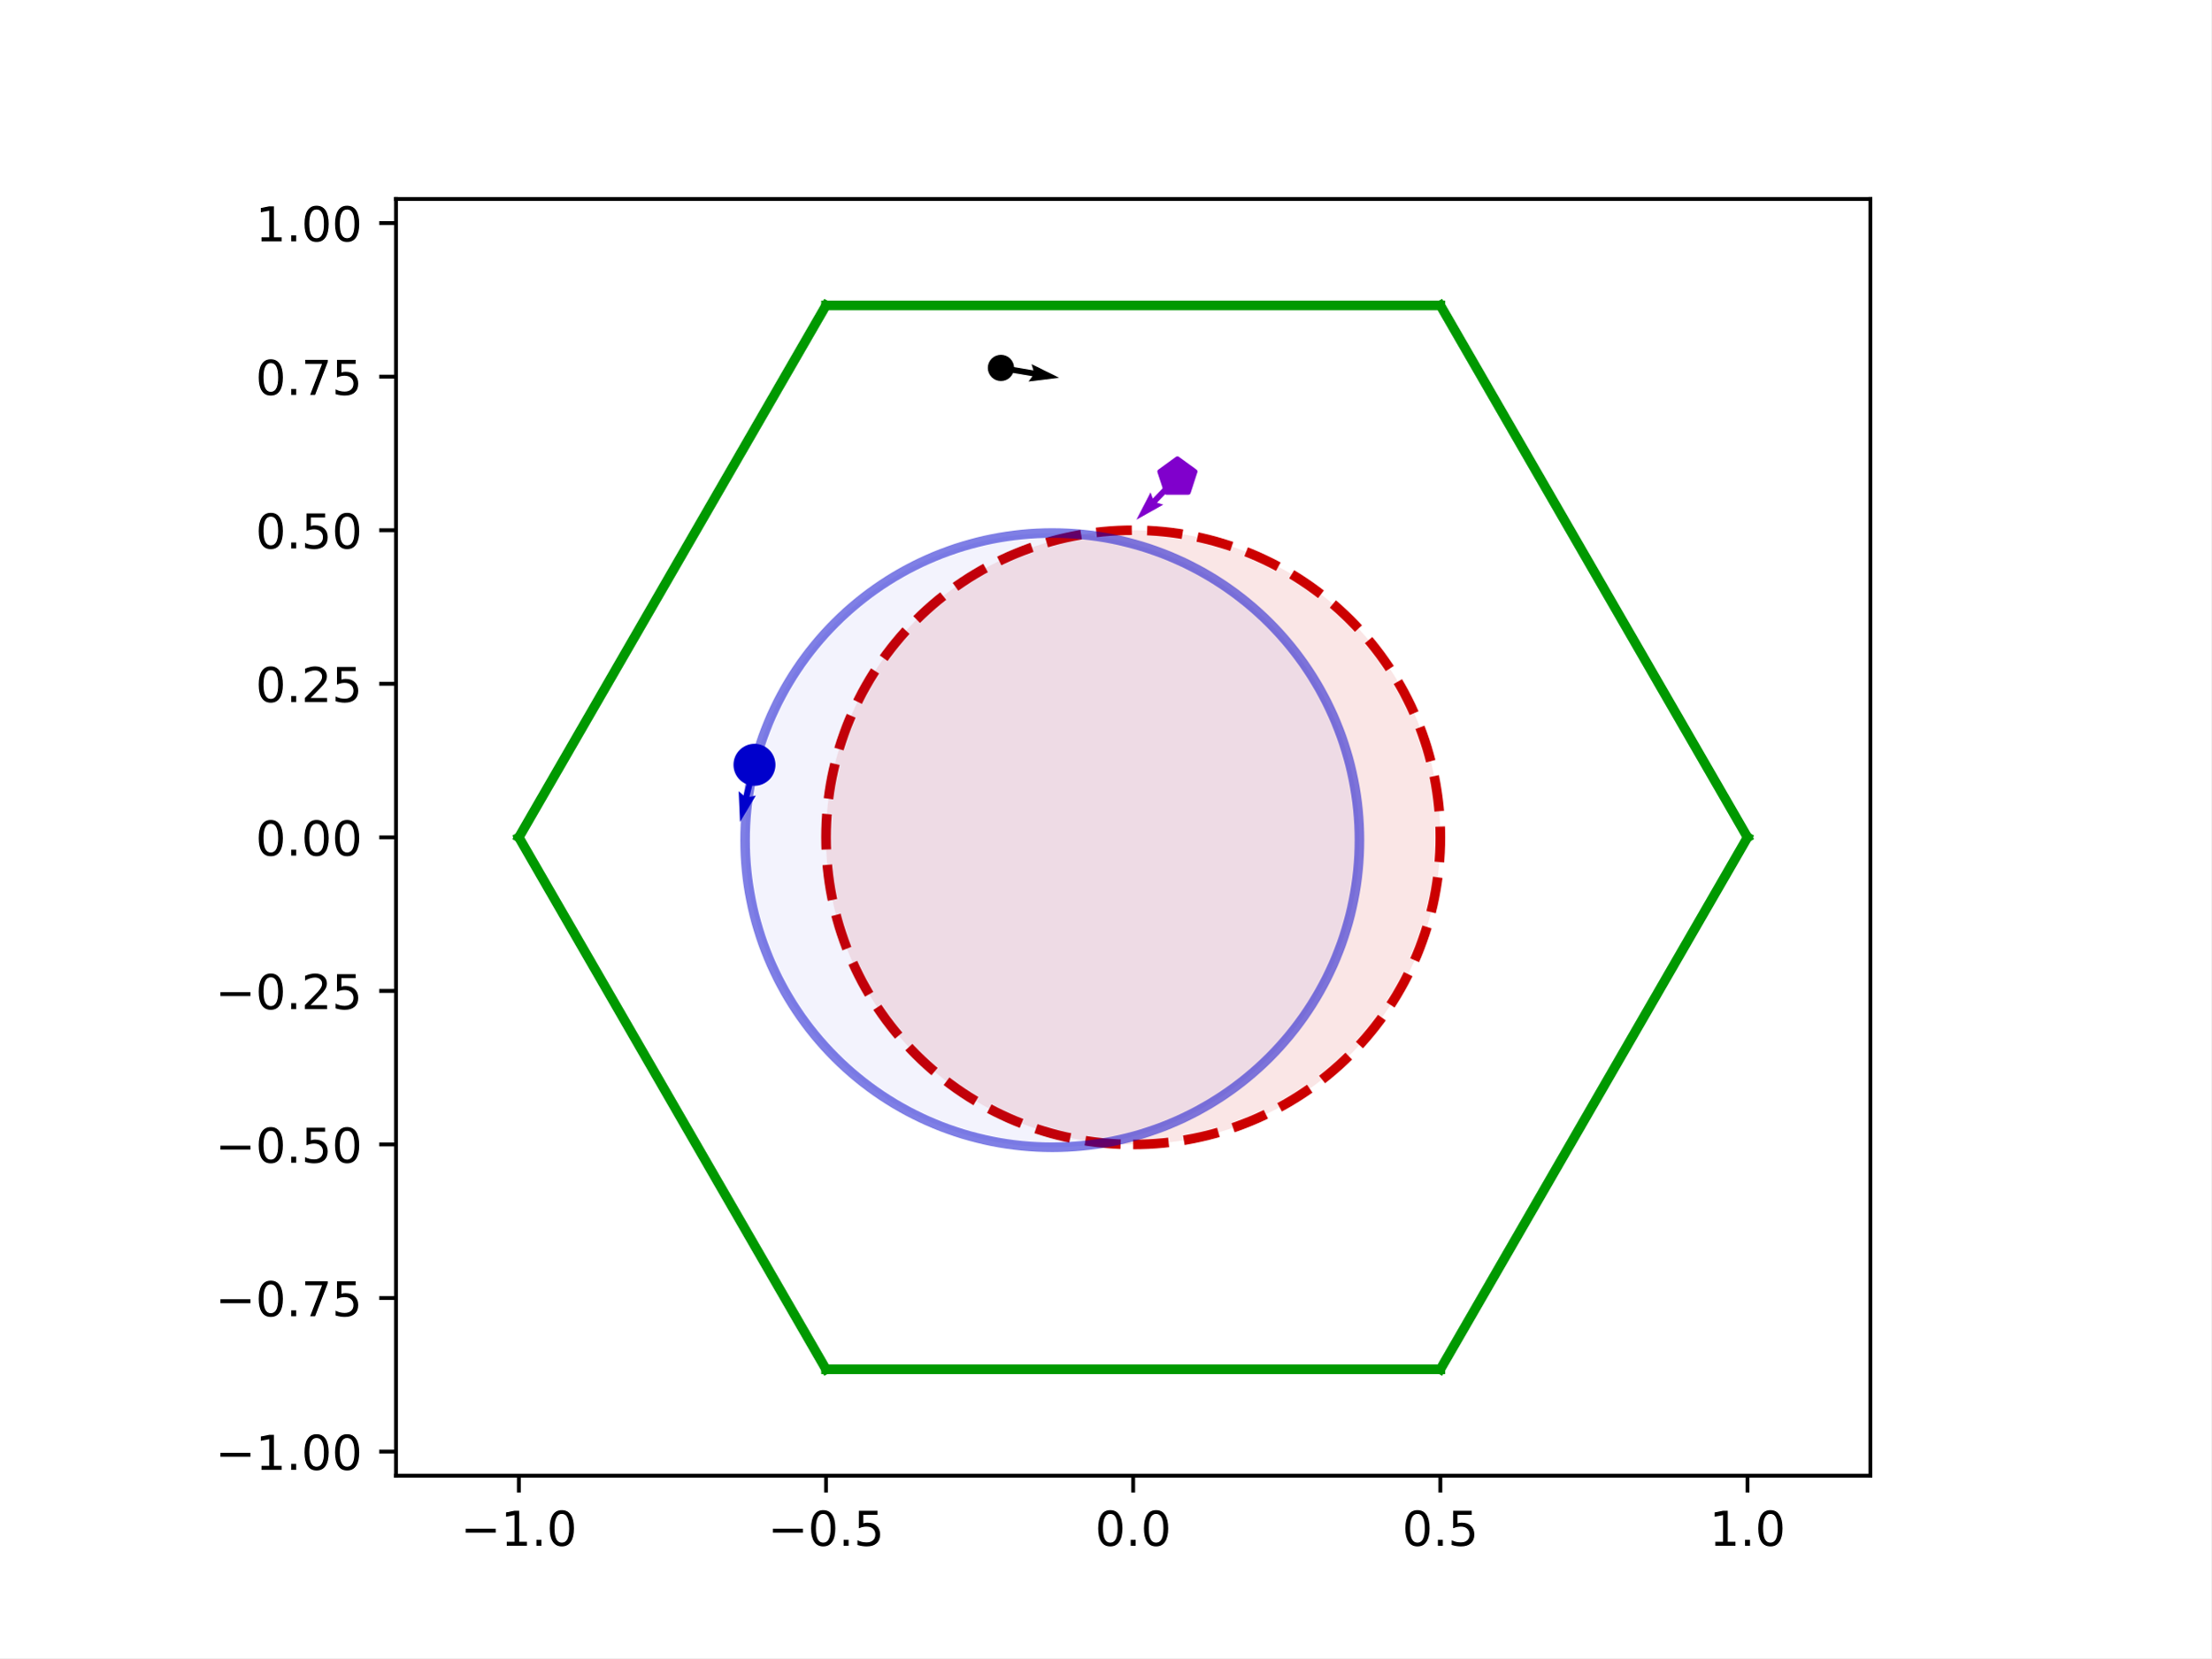
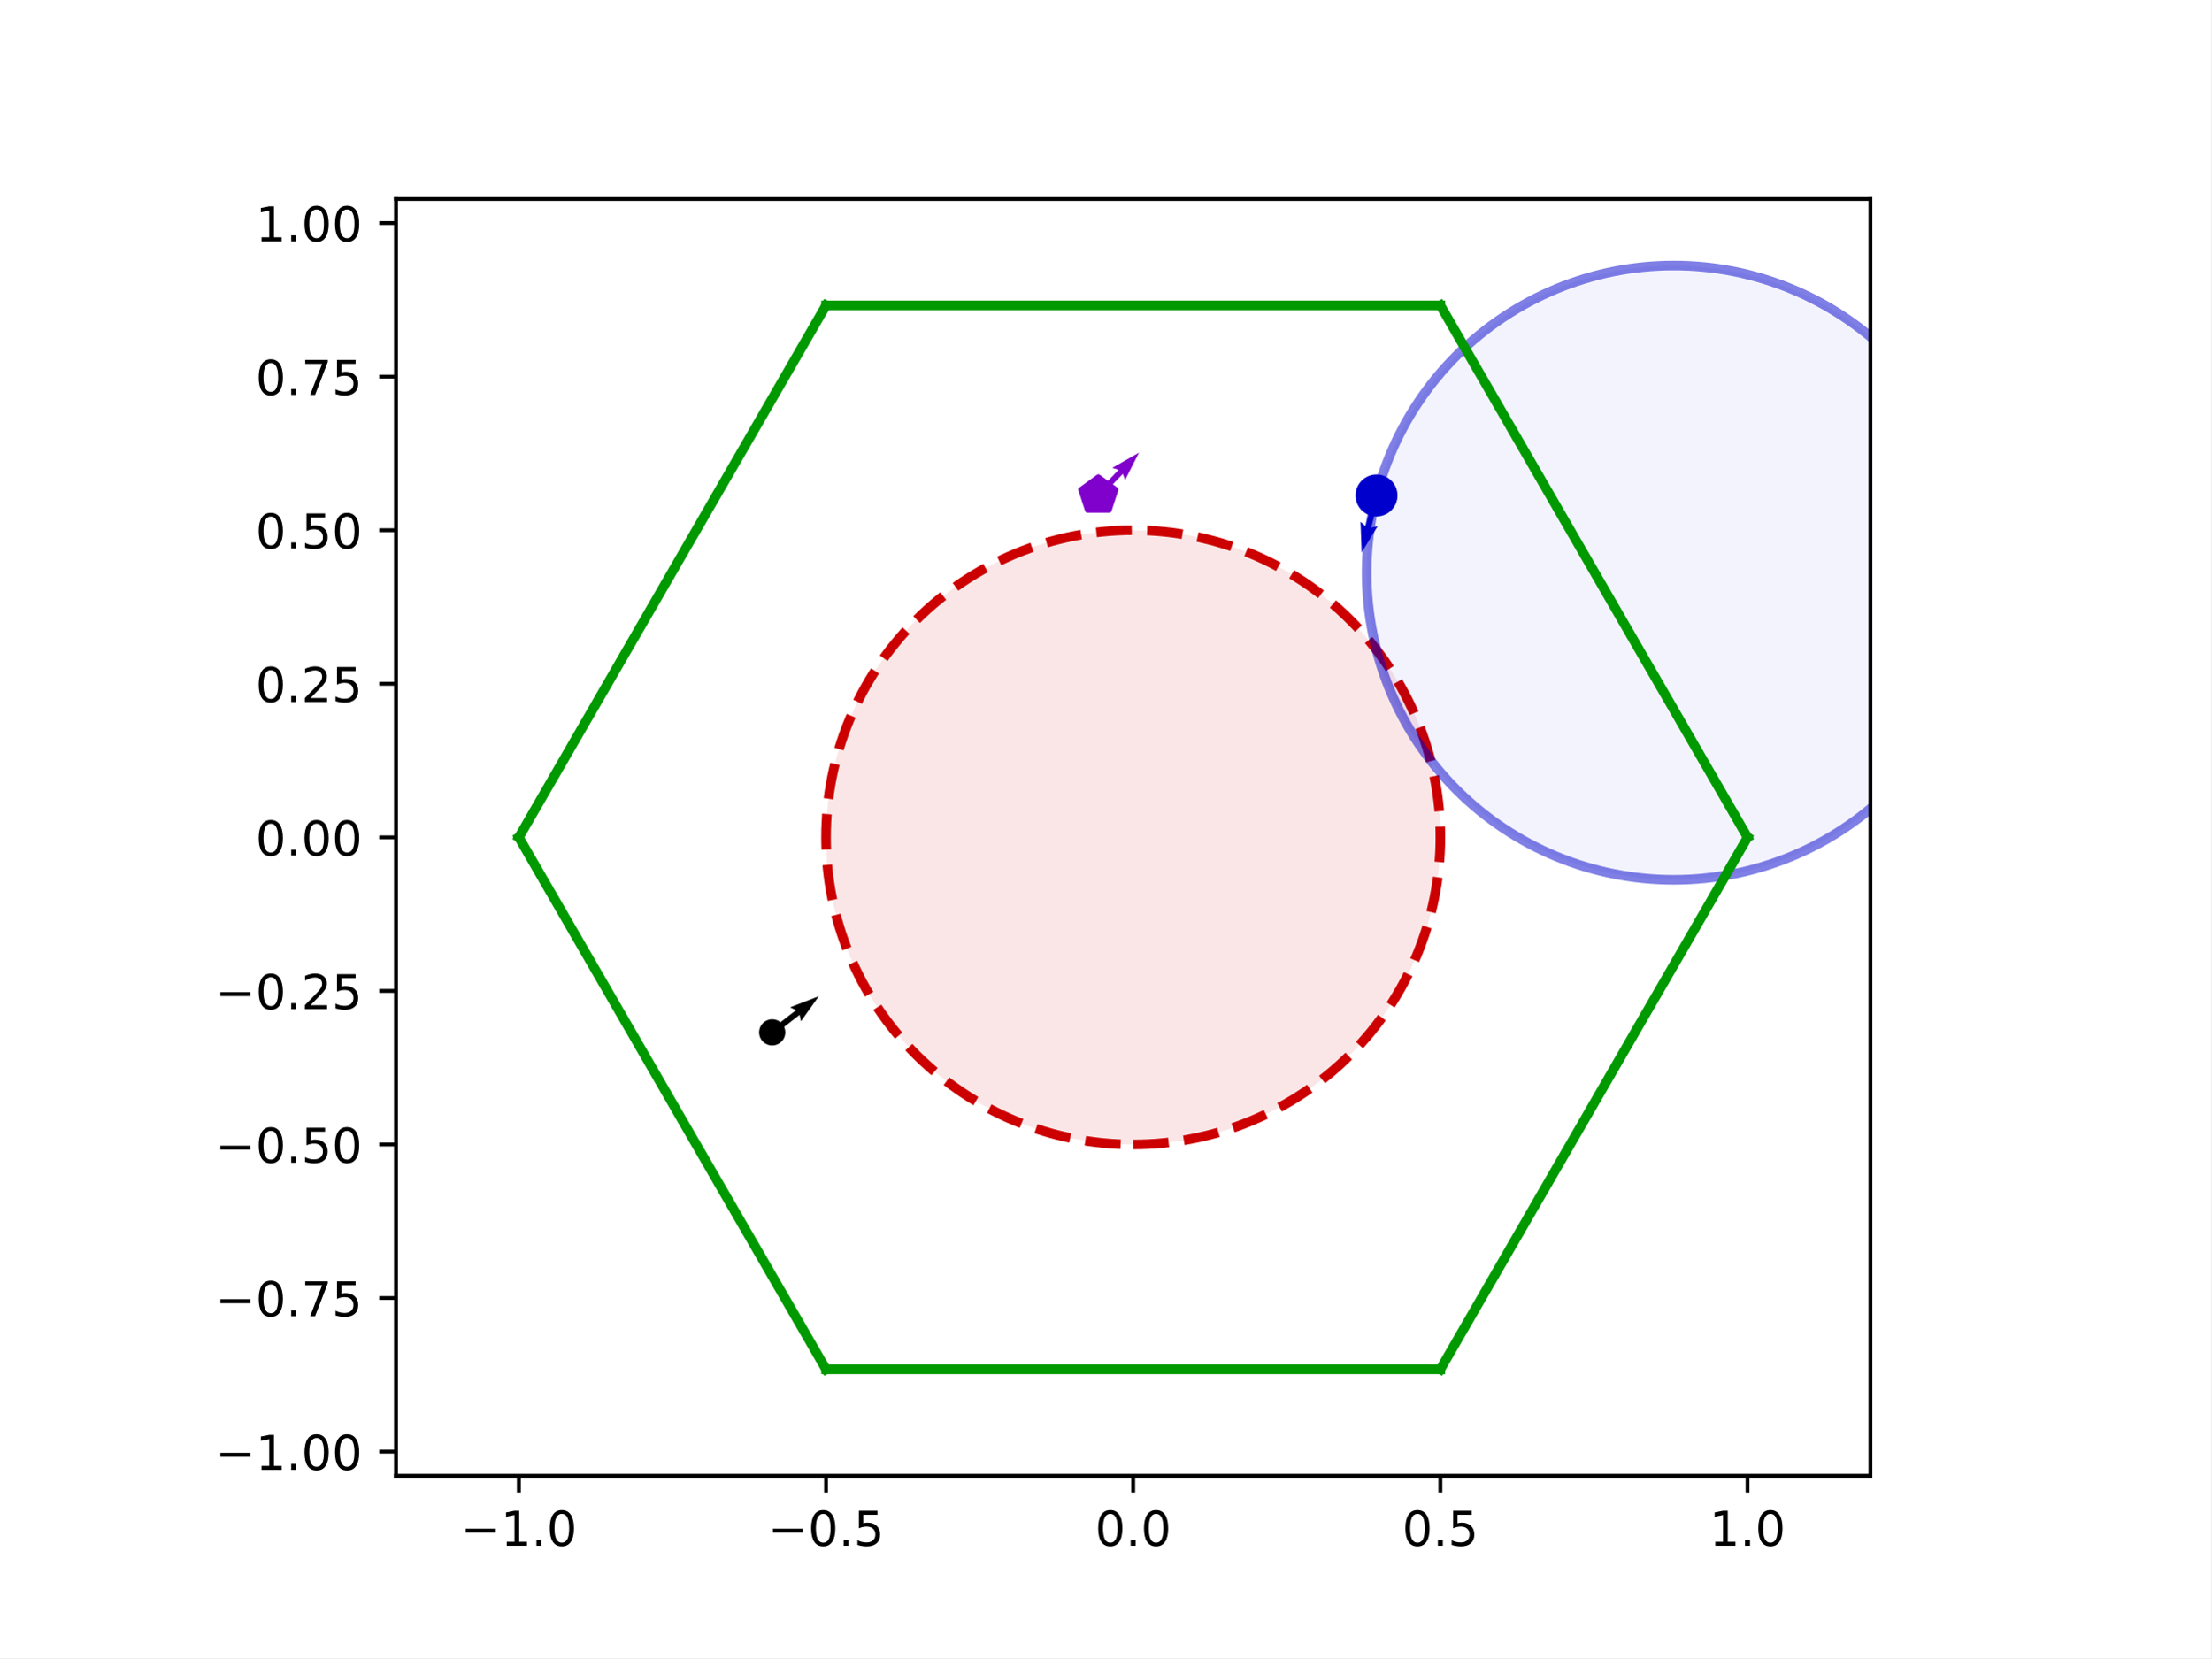
<svg xmlns="http://www.w3.org/2000/svg" xmlns:xlink="http://www.w3.org/1999/xlink" height="345.6pt" version="1.1" viewBox="0 0 460.8 345.6" width="460.8pt">
  <defs>
    <style type="text/css">
*{stroke-linecap:butt;stroke-linejoin:round;}
  </style>
  </defs>
  <g id="figure_1">
    <g id="patch_1">
      <path d="M 0 345.6  L 460.8 345.6  L 460.8 0  L 0 0  z " style="fill:#ffffff;" />
    </g>
    <g id="axes_1">
      <g id="patch_2">
        <path d="M 82.52 307.584  L 389.8 307.584  L 389.8 41.472  L 82.52 41.472  z " style="fill:#ffffff;" />
      </g>
      <g id="patch_3">
-         <path clip-path="url(#p68f5be04bb)" d="M 236.16 238.545  C 253.137 238.545 269.422 231.799 281.427 219.795  C 293.431 207.79 300.177 191.505 300.177 174.528  C 300.177 157.551 293.431 141.266 281.427 129.261  C 269.422 117.257 253.137 110.511 236.16 110.511  C 219.183 110.511 202.898 117.257 190.893 129.261  C 178.889 141.266 172.143 157.551 172.143 174.528  C 172.143 191.505 178.889 207.79 190.893 219.795  C 202.898 231.799 219.183 238.545 236.16 238.545  z " style="fill:#cc0000;fill-opacity:0.1;stroke:#cc0000;stroke-dasharray:7.4,3.2;stroke-dashoffset:0;stroke-linejoin:miter;stroke-width:2;" />
+         <path clip-path="url(#p4f90741e18)" d="M 236.16 238.545  C 253.137 238.545 269.422 231.799 281.427 219.795  C 293.431 207.79 300.177 191.505 300.177 174.528  C 300.177 157.551 293.431 141.266 281.427 129.261  C 269.422 117.257 253.137 110.511 236.16 110.511  C 219.183 110.511 202.898 117.257 190.893 129.261  C 178.889 141.266 172.143 157.551 172.143 174.528  C 172.143 191.505 178.889 207.79 190.893 219.795  C 202.898 231.799 219.183 238.545 236.16 238.545  z " style="fill:#cc0000;fill-opacity:0.1;stroke:#cc0000;stroke-dasharray:7.4,3.2;stroke-dashoffset:0;stroke-linejoin:miter;stroke-width:2;" />
      </g>
      <g id="patch_4">
-         <path clip-path="url(#p68f5be04bb)" d="M 219.293 239.131  C 236.27 239.131 252.555 232.385 264.559 220.381  C 276.564 208.376 283.31 192.091 283.31 175.114  C 283.31 158.137 276.564 141.852 264.559 129.847  C 252.555 117.843 236.27 111.097 219.293 111.097  C 202.316 111.097 186.031 117.843 174.026 129.847  C 162.022 141.852 155.276 158.137 155.276 175.114  C 155.276 192.091 162.022 208.376 174.026 220.381  C 186.031 232.385 202.316 239.131 219.293 239.131  z " style="fill:#0000cc;fill-opacity:0.05;stroke:#0000cc;stroke-linejoin:miter;stroke-opacity:0.5;stroke-width:2;" />
+         <path clip-path="url(#p4f90741e18)" d="M 348.828 183.38  C 365.806 183.38 382.09 176.635 394.095 164.63  C 406.1 152.625 412.845 136.341 412.845 119.364  C 412.845 102.386 406.1 86.102 394.095 74.097  C 382.09 62.092 365.806 55.347 348.828 55.347  C 331.851 55.347 315.567 62.092 303.562 74.097  C 291.557 86.102 284.812 102.386 284.812 119.364  C 284.812 136.341 291.557 152.625 303.562 164.63  C 315.567 176.635 331.851 183.38 348.828 183.38  z " style="fill:#0000cc;fill-opacity:0.05;stroke:#0000cc;stroke-linejoin:miter;stroke-opacity:0.5;stroke-width:2;" />
      </g>
      <g id="matplotlib.axis_1">
        <g id="xtick_1">
          <g id="line2d_1">
            <defs>
-               <path d="M 0 0  L 0 3.5  " id="mb0b2a10440" style="stroke:#000000;stroke-width:0.8;" />
-             </defs>
-             <g>
-               <use style="stroke:#000000;stroke-width:0.8;" x="108.127" xlink:href="#mb0b2a10440" y="307.584" />
+               <path d="M 0 0  L 0 3.5  " id="mfa941bc05e" style="stroke:#000000;stroke-width:0.8;" />
+             </defs>
+             <g>
+               <use style="stroke:#000000;stroke-width:0.8;" x="108.127" xlink:href="#mfa941bc05e" y="307.584" />
            </g>
          </g>
          <g id="text_1">
            <defs>
              <path d="M 10.594 35.5  L 73.188 35.5  L 73.188 27.203  L 10.594 27.203  z " id="DejaVuSans-8722" />
              <path d="M 12.406 8.297  L 28.516 8.297  L 28.516 63.922  L 10.984 60.406  L 10.984 69.391  L 28.422 72.906  L 38.281 72.906  L 38.281 8.297  L 54.391 8.297  L 54.391 0  L 12.406 0  z " id="DejaVuSans-49" />
              <path d="M 10.688 12.406  L 21 12.406  L 21 0  L 10.688 0  z " id="DejaVuSans-46" />
              <path d="M 31.781 66.406  Q 24.172 66.406 20.328 58.906  Q 16.5 51.422 16.5 36.375  Q 16.5 21.391 20.328 13.891  Q 24.172 6.391 31.781 6.391  Q 39.453 6.391 43.281 13.891  Q 47.125 21.391 47.125 36.375  Q 47.125 51.422 43.281 58.906  Q 39.453 66.406 31.781 66.406  z M 31.781 74.219  Q 44.047 74.219 50.516 64.516  Q 56.984 54.828 56.984 36.375  Q 56.984 17.969 50.516 8.266  Q 44.047 -1.422 31.781 -1.422  Q 19.531 -1.422 13.062 8.266  Q 6.594 17.969 6.594 36.375  Q 6.594 54.828 13.062 64.516  Q 19.531 74.219 31.781 74.219  z " id="DejaVuSans-48" />
            </defs>
            <g transform="translate(95.9854 322.1824)scale(0.1 -0.1)">
              <use xlink:href="#DejaVuSans-8722" />
              <use x="83.789" xlink:href="#DejaVuSans-49" />
              <use x="147.412" xlink:href="#DejaVuSans-46" />
              <use x="179.199" xlink:href="#DejaVuSans-48" />
            </g>
          </g>
        </g>
        <g id="xtick_2">
          <g id="line2d_2">
            <g>
-               <use style="stroke:#000000;stroke-width:0.8;" x="172.143" xlink:href="#mb0b2a10440" y="307.584" />
+               <use style="stroke:#000000;stroke-width:0.8;" x="172.143" xlink:href="#mfa941bc05e" y="307.584" />
            </g>
          </g>
          <g id="text_2">
            <defs>
              <path d="M 10.797 72.906  L 49.516 72.906  L 49.516 64.594  L 19.828 64.594  L 19.828 46.734  Q 21.969 47.469 24.109 47.828  Q 26.266 48.188 28.422 48.188  Q 40.625 48.188 47.75 41.5  Q 54.891 34.812 54.891 23.391  Q 54.891 11.625 47.562 5.094  Q 40.234 -1.422 26.906 -1.422  Q 22.312 -1.422 17.547 -0.641  Q 12.797 0.141 7.719 1.703  L 7.719 11.625  Q 12.109 9.234 16.797 8.062  Q 21.484 6.891 26.703 6.891  Q 35.156 6.891 40.078 11.328  Q 45.016 15.766 45.016 23.391  Q 45.016 31 40.078 35.438  Q 35.156 39.891 26.703 39.891  Q 22.75 39.891 18.812 39.016  Q 14.891 38.141 10.797 36.281  z " id="DejaVuSans-53" />
            </defs>
            <g transform="translate(160.002 322.1824)scale(0.1 -0.1)">
              <use xlink:href="#DejaVuSans-8722" />
              <use x="83.789" xlink:href="#DejaVuSans-48" />
              <use x="147.412" xlink:href="#DejaVuSans-46" />
              <use x="179.199" xlink:href="#DejaVuSans-53" />
            </g>
          </g>
        </g>
        <g id="xtick_3">
          <g id="line2d_3">
            <g>
-               <use style="stroke:#000000;stroke-width:0.8;" x="236.16" xlink:href="#mb0b2a10440" y="307.584" />
+               <use style="stroke:#000000;stroke-width:0.8;" x="236.16" xlink:href="#mfa941bc05e" y="307.584" />
            </g>
          </g>
          <g id="text_3">
            <g transform="translate(228.2084 322.1824)scale(0.1 -0.1)">
              <use xlink:href="#DejaVuSans-48" />
              <use x="63.623" xlink:href="#DejaVuSans-46" />
              <use x="95.41" xlink:href="#DejaVuSans-48" />
            </g>
          </g>
        </g>
        <g id="xtick_4">
          <g id="line2d_4">
            <g>
-               <use style="stroke:#000000;stroke-width:0.8;" x="300.177" xlink:href="#mb0b2a10440" y="307.584" />
+               <use style="stroke:#000000;stroke-width:0.8;" x="300.177" xlink:href="#mfa941bc05e" y="307.584" />
            </g>
          </g>
          <g id="text_4">
            <g transform="translate(292.225 322.1824)scale(0.1 -0.1)">
              <use xlink:href="#DejaVuSans-48" />
              <use x="63.623" xlink:href="#DejaVuSans-46" />
              <use x="95.41" xlink:href="#DejaVuSans-53" />
            </g>
          </g>
        </g>
        <g id="xtick_5">
          <g id="line2d_5">
            <g>
-               <use style="stroke:#000000;stroke-width:0.8;" x="364.193" xlink:href="#mb0b2a10440" y="307.584" />
+               <use style="stroke:#000000;stroke-width:0.8;" x="364.193" xlink:href="#mfa941bc05e" y="307.584" />
            </g>
          </g>
          <g id="text_5">
            <g transform="translate(356.2416 322.1824)scale(0.1 -0.1)">
              <use xlink:href="#DejaVuSans-49" />
              <use x="63.623" xlink:href="#DejaVuSans-46" />
              <use x="95.41" xlink:href="#DejaVuSans-48" />
            </g>
          </g>
        </g>
      </g>
      <g id="matplotlib.axis_2">
        <g id="ytick_1">
          <g id="line2d_6">
            <defs>
-               <path d="M 0 0  L -3.5 0  " id="m64ee3f3029" style="stroke:#000000;stroke-width:0.8;" />
-             </defs>
-             <g>
-               <use style="stroke:#000000;stroke-width:0.8;" x="82.52" xlink:href="#m64ee3f3029" y="302.561" />
+               <path d="M 0 0  L -3.5 0  " id="ma6b040e7d9" style="stroke:#000000;stroke-width:0.8;" />
+             </defs>
+             <g>
+               <use style="stroke:#000000;stroke-width:0.8;" x="82.52" xlink:href="#ma6b040e7d9" y="302.561" />
            </g>
          </g>
          <g id="text_6">
            <g transform="translate(44.87485 306.3604)scale(0.1 -0.1)">
              <use xlink:href="#DejaVuSans-8722" />
              <use x="83.789" xlink:href="#DejaVuSans-49" />
              <use x="147.412" xlink:href="#DejaVuSans-46" />
              <use x="179.199" xlink:href="#DejaVuSans-48" />
              <use x="242.822" xlink:href="#DejaVuSans-48" />
            </g>
          </g>
        </g>
        <g id="ytick_2">
          <g id="line2d_7">
            <g>
-               <use style="stroke:#000000;stroke-width:0.8;" x="82.52" xlink:href="#m64ee3f3029" y="270.553" />
+               <use style="stroke:#000000;stroke-width:0.8;" x="82.52" xlink:href="#ma6b040e7d9" y="270.553" />
            </g>
          </g>
          <g id="text_7">
            <defs>
              <path d="M 8.203 72.906  L 55.078 72.906  L 55.078 68.703  L 28.609 0  L 18.312 0  L 43.219 64.594  L 8.203 64.594  z " id="DejaVuSans-55" />
            </defs>
            <g transform="translate(44.87485 274.3521)scale(0.1 -0.1)">
              <use xlink:href="#DejaVuSans-8722" />
              <use x="83.789" xlink:href="#DejaVuSans-48" />
              <use x="147.412" xlink:href="#DejaVuSans-46" />
              <use x="179.199" xlink:href="#DejaVuSans-55" />
              <use x="242.822" xlink:href="#DejaVuSans-53" />
            </g>
          </g>
        </g>
        <g id="ytick_3">
          <g id="line2d_8">
            <g>
-               <use style="stroke:#000000;stroke-width:0.8;" x="82.52" xlink:href="#m64ee3f3029" y="238.545" />
+               <use style="stroke:#000000;stroke-width:0.8;" x="82.52" xlink:href="#ma6b040e7d9" y="238.545" />
            </g>
          </g>
          <g id="text_8">
            <g transform="translate(44.87485 242.3438)scale(0.1 -0.1)">
              <use xlink:href="#DejaVuSans-8722" />
              <use x="83.789" xlink:href="#DejaVuSans-48" />
              <use x="147.412" xlink:href="#DejaVuSans-46" />
              <use x="179.199" xlink:href="#DejaVuSans-53" />
              <use x="242.822" xlink:href="#DejaVuSans-48" />
            </g>
          </g>
        </g>
        <g id="ytick_4">
          <g id="line2d_9">
            <g>
-               <use style="stroke:#000000;stroke-width:0.8;" x="82.52" xlink:href="#m64ee3f3029" y="206.536" />
+               <use style="stroke:#000000;stroke-width:0.8;" x="82.52" xlink:href="#ma6b040e7d9" y="206.536" />
            </g>
          </g>
          <g id="text_9">
            <defs>
              <path d="M 19.188 8.297  L 53.609 8.297  L 53.609 0  L 7.328 0  L 7.328 8.297  Q 12.938 14.109 22.625 23.891  Q 32.328 33.688 34.812 36.531  Q 39.547 41.844 41.422 45.531  Q 43.312 49.219 43.312 52.781  Q 43.312 58.594 39.234 62.25  Q 35.156 65.922 28.609 65.922  Q 23.969 65.922 18.812 64.312  Q 13.672 62.703 7.812 59.422  L 7.812 69.391  Q 13.766 71.781 18.938 73  Q 24.125 74.219 28.422 74.219  Q 39.75 74.219 46.484 68.547  Q 53.219 62.891 53.219 53.422  Q 53.219 48.922 51.531 44.891  Q 49.859 40.875 45.406 35.406  Q 44.188 33.984 37.641 27.219  Q 31.109 20.453 19.188 8.297  z " id="DejaVuSans-50" />
            </defs>
            <g transform="translate(44.87485 210.3355)scale(0.1 -0.1)">
              <use xlink:href="#DejaVuSans-8722" />
              <use x="83.789" xlink:href="#DejaVuSans-48" />
              <use x="147.412" xlink:href="#DejaVuSans-46" />
              <use x="179.199" xlink:href="#DejaVuSans-50" />
              <use x="242.822" xlink:href="#DejaVuSans-53" />
            </g>
          </g>
        </g>
        <g id="ytick_5">
          <g id="line2d_10">
            <g>
-               <use style="stroke:#000000;stroke-width:0.8;" x="82.52" xlink:href="#m64ee3f3029" y="174.528" />
+               <use style="stroke:#000000;stroke-width:0.8;" x="82.52" xlink:href="#ma6b040e7d9" y="174.528" />
            </g>
          </g>
          <g id="text_10">
            <g transform="translate(53.25454 178.3272)scale(0.1 -0.1)">
              <use xlink:href="#DejaVuSans-48" />
              <use x="63.623" xlink:href="#DejaVuSans-46" />
              <use x="95.41" xlink:href="#DejaVuSans-48" />
              <use x="159.033" xlink:href="#DejaVuSans-48" />
            </g>
          </g>
        </g>
        <g id="ytick_6">
          <g id="line2d_11">
            <g>
-               <use style="stroke:#000000;stroke-width:0.8;" x="82.52" xlink:href="#m64ee3f3029" y="142.52" />
+               <use style="stroke:#000000;stroke-width:0.8;" x="82.52" xlink:href="#ma6b040e7d9" y="142.52" />
            </g>
          </g>
          <g id="text_11">
            <g transform="translate(53.25454 146.3189)scale(0.1 -0.1)">
              <use xlink:href="#DejaVuSans-48" />
              <use x="63.623" xlink:href="#DejaVuSans-46" />
              <use x="95.41" xlink:href="#DejaVuSans-50" />
              <use x="159.033" xlink:href="#DejaVuSans-53" />
            </g>
          </g>
        </g>
        <g id="ytick_7">
          <g id="line2d_12">
            <g>
-               <use style="stroke:#000000;stroke-width:0.8;" x="82.52" xlink:href="#m64ee3f3029" y="110.511" />
+               <use style="stroke:#000000;stroke-width:0.8;" x="82.52" xlink:href="#ma6b040e7d9" y="110.511" />
            </g>
          </g>
          <g id="text_12">
            <g transform="translate(53.25454 114.3106)scale(0.1 -0.1)">
              <use xlink:href="#DejaVuSans-48" />
              <use x="63.623" xlink:href="#DejaVuSans-46" />
              <use x="95.41" xlink:href="#DejaVuSans-53" />
              <use x="159.033" xlink:href="#DejaVuSans-48" />
            </g>
          </g>
        </g>
        <g id="ytick_8">
          <g id="line2d_13">
            <g>
-               <use style="stroke:#000000;stroke-width:0.8;" x="82.52" xlink:href="#m64ee3f3029" y="78.503" />
+               <use style="stroke:#000000;stroke-width:0.8;" x="82.52" xlink:href="#ma6b040e7d9" y="78.503" />
            </g>
          </g>
          <g id="text_13">
            <g transform="translate(53.25454 82.30232)scale(0.1 -0.1)">
              <use xlink:href="#DejaVuSans-48" />
              <use x="63.623" xlink:href="#DejaVuSans-46" />
              <use x="95.41" xlink:href="#DejaVuSans-55" />
              <use x="159.033" xlink:href="#DejaVuSans-53" />
            </g>
          </g>
        </g>
        <g id="ytick_9">
          <g id="line2d_14">
            <g>
-               <use style="stroke:#000000;stroke-width:0.8;" x="82.52" xlink:href="#m64ee3f3029" y="46.495" />
+               <use style="stroke:#000000;stroke-width:0.8;" x="82.52" xlink:href="#ma6b040e7d9" y="46.495" />
            </g>
          </g>
          <g id="text_14">
            <g transform="translate(53.25454 50.29402)scale(0.1 -0.1)">
              <use xlink:href="#DejaVuSans-49" />
              <use x="63.623" xlink:href="#DejaVuSans-46" />
              <use x="95.41" xlink:href="#DejaVuSans-48" />
              <use x="159.033" xlink:href="#DejaVuSans-48" />
            </g>
          </g>
        </g>
      </g>
      <g id="line2d_15">
-         <path clip-path="url(#p68f5be04bb)" d="M 300.177 63.648  L 172.143 63.648  " style="fill:none;stroke:#009900;stroke-linecap:square;stroke-width:2;" />
+         <path clip-path="url(#p4f90741e18)" d="M 300.177 63.648  L 172.143 63.648  " style="fill:none;stroke:#009900;stroke-linecap:square;stroke-width:2;" />
      </g>
      <g id="line2d_16">
-         <path clip-path="url(#p68f5be04bb)" d="M 172.143 63.648  L 108.127 174.528  " style="fill:none;stroke:#009900;stroke-linecap:square;stroke-width:2;" />
+         <path clip-path="url(#p4f90741e18)" d="M 172.143 63.648  L 108.127 174.528  " style="fill:none;stroke:#009900;stroke-linecap:square;stroke-width:2;" />
      </g>
      <g id="line2d_17">
-         <path clip-path="url(#p68f5be04bb)" d="M 108.127 174.528  L 172.143 285.408  " style="fill:none;stroke:#009900;stroke-linecap:square;stroke-width:2;" />
+         <path clip-path="url(#p4f90741e18)" d="M 108.127 174.528  L 172.143 285.408  " style="fill:none;stroke:#009900;stroke-linecap:square;stroke-width:2;" />
      </g>
      <g id="line2d_18">
-         <path clip-path="url(#p68f5be04bb)" d="M 172.143 285.408  L 300.177 285.408  " style="fill:none;stroke:#009900;stroke-linecap:square;stroke-width:2;" />
+         <path clip-path="url(#p4f90741e18)" d="M 172.143 285.408  L 300.177 285.408  " style="fill:none;stroke:#009900;stroke-linecap:square;stroke-width:2;" />
      </g>
      <g id="line2d_19">
-         <path clip-path="url(#p68f5be04bb)" d="M 300.177 285.408  L 364.193 174.528  " style="fill:none;stroke:#009900;stroke-linecap:square;stroke-width:2;" />
+         <path clip-path="url(#p4f90741e18)" d="M 300.177 285.408  L 364.193 174.528  " style="fill:none;stroke:#009900;stroke-linecap:square;stroke-width:2;" />
      </g>
      <g id="line2d_20">
-         <path clip-path="url(#p68f5be04bb)" d="M 364.193 174.528  L 300.177 63.648  " style="fill:none;stroke:#009900;stroke-linecap:square;stroke-width:2;" />
+         <path clip-path="url(#p4f90741e18)" d="M 364.193 174.528  L 300.177 63.648  " style="fill:none;stroke:#009900;stroke-linecap:square;stroke-width:2;" />
      </g>
      <g id="patch_5">
        <path d="M 82.52 307.584  L 82.52 41.472  " style="fill:none;stroke:#000000;stroke-linecap:square;stroke-linejoin:miter;stroke-width:0.8;" />
      </g>
      <g id="patch_6">
        <path d="M 389.8 307.584  L 389.8 41.472  " style="fill:none;stroke:#000000;stroke-linecap:square;stroke-linejoin:miter;stroke-width:0.8;" />
      </g>
      <g id="patch_7">
        <path d="M 82.52 307.584  L 389.8 307.584  " style="fill:none;stroke:#000000;stroke-linecap:square;stroke-linejoin:miter;stroke-width:0.8;" />
      </g>
      <g id="patch_8">
        <path d="M 82.52 41.472  L 389.8 41.472  " style="fill:none;stroke:#000000;stroke-linecap:square;stroke-linejoin:miter;stroke-width:0.8;" />
      </g>
      <g id="PathCollection_1">
        <defs>
-           <path d="M 0 2.236  C 0.593 2.236 1.162 2 1.581 1.581  C 2 1.162 2.236 0.593 2.236 0  C 2.236 -0.593 2 -1.162 1.581 -1.581  C 1.162 -2 0.593 -2.236 0 -2.236  C -0.593 -2.236 -1.162 -2 -1.581 -1.581  C -2 -1.162 -2.236 -0.593 -2.236 0  C -2.236 0.593 -2 1.162 -1.581 1.581  C -1.162 2 -0.593 2.236 0 2.236  z " id="mfe537990ab" style="stroke:#000000;" />
+           <path d="M 0 2.236  C 0.593 2.236 1.162 2 1.581 1.581  C 2 1.162 2.236 0.593 2.236 0  C 2.236 -0.593 2 -1.162 1.581 -1.581  C 1.162 -2 0.593 -2.236 0 -2.236  C -0.593 -2.236 -1.162 -2 -1.581 -1.581  C -2 -1.162 -2.236 -0.593 -2.236 0  C -2.236 0.593 -2 1.162 -1.581 1.581  C -1.162 2 -0.593 2.236 0 2.236  z " id="m533a9db5e5" style="stroke:#000000;" />
        </defs>
-         <g clip-path="url(#p68f5be04bb)">
-           <use style="stroke:#000000;" x="208.6" xlink:href="#mfe537990ab" y="76.68" />
+         <g clip-path="url(#p4f90741e18)">
+           <use style="stroke:#000000;" x="160.926" xlink:href="#m533a9db5e5" y="215.179" />
        </g>
      </g>
      <g id="Quiver_1">
-         <path clip-path="url(#p68f5be04bb)" d="M 208.702 76.074  L 215.368 77.201  L 214.967 75.886  L 220.719 78.729  L 214.352 79.522  L 215.163 78.413  L 208.498 77.286  L 208.702 76.074  " />
+         <path clip-path="url(#p4f90741e18)" d="M 160.55 214.693  L 165.891 210.55  L 164.652 209.955  L 170.638 207.645  L 166.912 212.869  L 166.644 211.521  L 161.303 215.664  L 160.55 214.693  " />
      </g>
      <g id="PathCollection_2">
        <defs>
-           <path d="M 0 -3.873  L -3.683 -1.197  L -2.276 3.133  L 2.276 3.133  L 3.683 -1.197  z " id="mb5d4e372a2" style="stroke:#8000cc;" />
+           <path d="M 0 -3.873  L -3.683 -1.197  L -2.276 3.133  L 2.276 3.133  L 3.683 -1.197  z " id="m971d622b24" style="stroke:#8000cc;" />
        </defs>
-         <g clip-path="url(#p68f5be04bb)">
-           <use style="fill:#8000cc;stroke:#8000cc;" x="245.376" xlink:href="#mb5d4e372a2" y="99.482" />
+         <g clip-path="url(#p4f90741e18)">
+           <use style="fill:#8000cc;stroke:#8000cc;" x="228.893" xlink:href="#m971d622b24" y="103.237" />
        </g>
      </g>
      <g id="Quiver_2">
-         <path clip-path="url(#p68f5be04bb)" d="M 245.818 99.91  L 241.119 104.769  L 242.43 105.182  L 236.833 108.319  L 239.779 102.619  L 240.235 103.915  L 244.935 99.055  L 245.818 99.91  " style="fill:#8000cc;" />
+         <path clip-path="url(#p4f90741e18)" d="M 228.448 102.813  L 233.11 97.917  L 231.796 97.515  L 237.369 94.335  L 234.466 100.057  L 234 98.765  L 229.338 103.661  L 228.448 102.813  " style="fill:#8000cc;" />
      </g>
      <g id="PathCollection_3">
        <defs>
-           <path d="M 0 3.873  C 1.027 3.873 2.012 3.465 2.739 2.739  C 3.465 2.012 3.873 1.027 3.873 0  C 3.873 -1.027 3.465 -2.012 2.739 -2.739  C 2.012 -3.465 1.027 -3.873 0 -3.873  C -1.027 -3.873 -2.012 -3.465 -2.739 -2.739  C -3.465 -2.012 -3.873 -1.027 -3.873 0  C -3.873 1.027 -3.465 2.012 -2.739 2.739  C -2.012 3.465 -1.027 3.873 0 3.873  z " id="m3064b31fa9" style="stroke:#0000cc;" />
+           <path d="M 0 3.873  C 1.027 3.873 2.012 3.465 2.739 2.739  C 3.465 2.012 3.873 1.027 3.873 0  C 3.873 -1.027 3.465 -2.012 2.739 -2.739  C 2.012 -3.465 1.027 -3.873 0 -3.873  C -1.027 -3.873 -2.012 -3.465 -2.739 -2.739  C -3.465 -2.012 -3.873 -1.027 -3.873 0  C -3.873 1.027 -3.465 2.012 -2.739 2.739  C -2.012 3.465 -1.027 3.873 0 3.873  z " id="m01ee48a027" style="stroke:#0000cc;" />
        </defs>
-         <g clip-path="url(#p68f5be04bb)">
-           <use style="fill:#0000cc;stroke:#0000cc;" x="157.232" xlink:href="#m3064b31fa9" y="159.41" />
+         <g clip-path="url(#p4f90741e18)">
+           <use style="fill:#0000cc;stroke:#0000cc;" x="286.868" xlink:href="#m01ee48a027" y="103.27" />
        </g>
      </g>
      <g id="Quiver_3">
-         <path clip-path="url(#p68f5be04bb)" d="M 157.828 159.561  L 156.17 166.115  L 157.512 165.821  L 154.217 171.326  L 153.937 164.916  L 154.978 165.813  L 156.637 159.26  L 157.828 159.561  " style="fill:#0000cc;" />
+         <path clip-path="url(#p4f90741e18)" d="M 287.463 103.424  L 285.763 109.967  L 287.107 109.681  L 283.778 115.166  L 283.538 108.754  L 284.574 109.658  L 286.273 103.115  L 287.463 103.424  " style="fill:#0000cc;" />
      </g>
    </g>
  </g>
  <defs>
-     <clipPath id="p68f5be04bb">
+     <clipPath id="p4f90741e18">
      <rect height="266.112" width="307.28" x="82.52" y="41.472" />
    </clipPath>
  </defs>
</svg>
